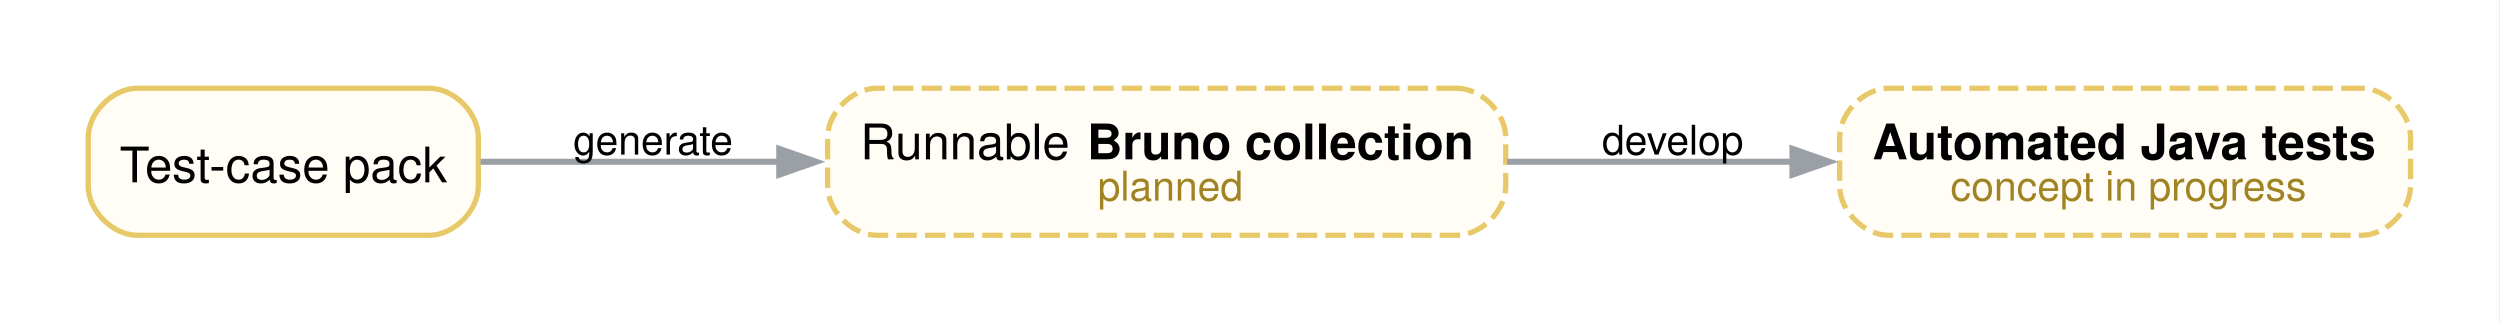
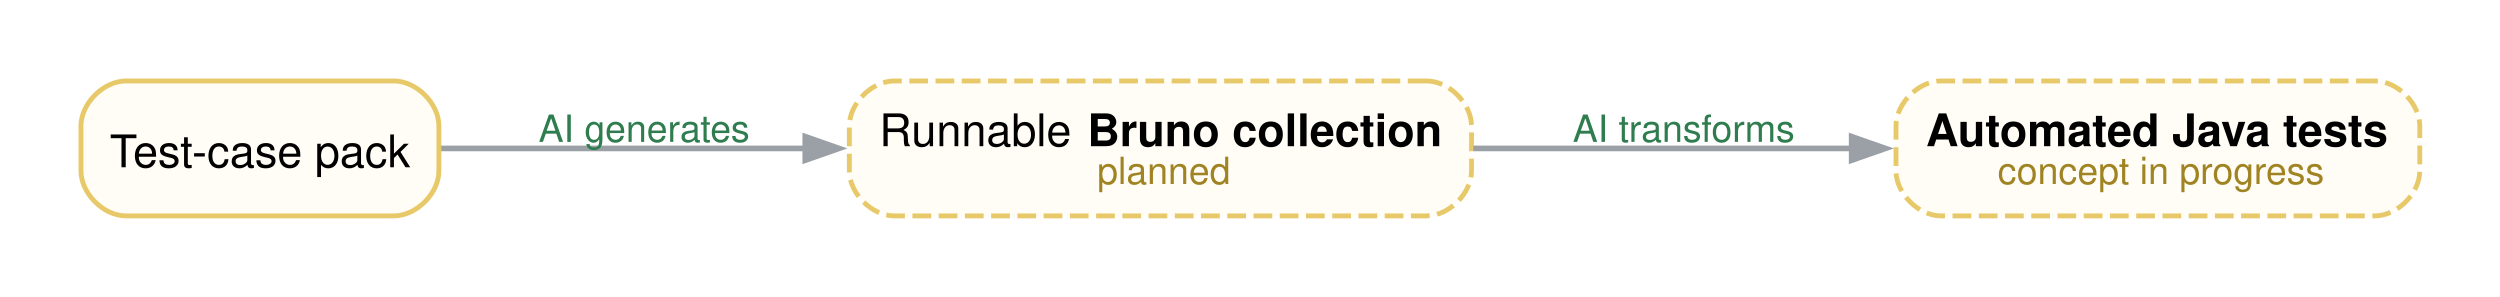
- <svg xmlns="http://www.w3.org/2000/svg" width="612pt" height="79pt" viewBox="0.00 0.00 612.00 79.00">
+ <svg xmlns="http://www.w3.org/2000/svg" width="667pt" height="79pt" viewBox="0.00 0.00 667.00 79.00">
  <g id="graph0" class="graph" transform="scale(1 1) rotate(0) translate(21.6 57.6)">
-     <polygon fill="white" stroke="none" points="-21.6,21.6 -21.6,-57.6 590.1,-57.6 590.1,21.6 -21.6,21.6" />
+     <polygon fill="white" stroke="none" points="-21.6,21.6 -21.6,-57.6 645.6,-57.6 645.6,21.6 -21.6,21.6" />
    <g id="node1" class="node">
      <path fill="#fffdf5" stroke="#e8c969" stroke-width="1.3" d="M83.5,-36C83.5,-36 12,-36 12,-36 6,-36 0,-30 0,-24 0,-24 0,-12 0,-12 0,-6 6,0 12,0 12,0 83.5,0 83.5,0 89.5,0 95.5,-6 95.5,-12 95.5,-12 95.5,-24 95.5,-24 95.5,-30 89.5,-36 83.5,-36" />
      <text xml:space="preserve" text-anchor="middle" x="47.75" y="-12.97" font-family="Helvetica,sans-Serif" font-size="12.00">Test-case pack</text>
    </g>
    <g id="node2" class="node">
-       <path fill="#fffdf5" stroke="#e8c969" stroke-width="1.3" stroke-dasharray="5,2" d="M335,-36C335,-36 193,-36 193,-36 187,-36 181,-30 181,-24 181,-24 181,-12 181,-12 181,-6 187,0 193,0 193,0 335,0 335,0 341,0 347,-6 347,-12 347,-12 347,-24 347,-24 347,-30 341,-36 335,-36" />
-       <text xml:space="preserve" text-anchor="start" x="189" y="-18.6" font-family="Helvetica,sans-Serif" font-size="12.00">Runnable </text>
-       <text xml:space="preserve" text-anchor="start" x="244.5" y="-18.6" font-family="Helvetica,sans-Serif" font-weight="bold" font-size="12.00">Bruno collection</text>
-       <text xml:space="preserve" text-anchor="start" x="247.12" y="-8.5" font-family="Helvetica,sans-Serif" font-size="10.00" fill="#a08322">planned</text>
+       <path fill="#fffdf5" stroke="#e8c969" stroke-width="1.3" stroke-dasharray="5,2" d="M359,-36C359,-36 217,-36 217,-36 211,-36 205,-30 205,-24 205,-24 205,-12 205,-12 205,-6 211,0 217,0 217,0 359,0 359,0 365,0 371,-6 371,-12 371,-12 371,-24 371,-24 371,-30 365,-36 359,-36" />
+       <text xml:space="preserve" text-anchor="start" x="213" y="-18.6" font-family="Helvetica,sans-Serif" font-size="12.00">Runnable </text>
+       <text xml:space="preserve" text-anchor="start" x="268.5" y="-18.6" font-family="Helvetica,sans-Serif" font-weight="bold" font-size="12.00">Bruno collection</text>
+       <text xml:space="preserve" text-anchor="start" x="271.12" y="-8.5" font-family="Helvetica,sans-Serif" font-size="10.00" fill="#a08322">planned</text>
    </g>
    <g id="edge1" class="edge">
-       <path fill="none" stroke="#9aa0a6" stroke-width="1.5" d="M96.03,-18C117.61,-18 143.96,-18 169.28,-18" />
-       <polygon fill="#9aa0a6" stroke="#9aa0a6" stroke-width="1.5" points="169.17,-21.15 178.17,-18 169.17,-14.85 169.17,-21.15" />
-       <text xml:space="preserve" text-anchor="middle" x="138.25" y="-19.75" font-family="Helvetica,sans-Serif" font-size="10.00">generate</text>
+       <path fill="none" stroke="#9aa0a6" stroke-width="1.5" d="M96.11,-18C123.9,-18 160.01,-18 193.34,-18" />
+       <polygon fill="#9aa0a6" stroke="#9aa0a6" stroke-width="1.5" points="193.24,-21.15 202.24,-18 193.24,-14.85 193.24,-21.15" />
+       <text xml:space="preserve" text-anchor="middle" x="150.25" y="-19.75" font-family="Helvetica,sans-Serif" font-size="10.00" fill="#2f7d4f">AI generates</text>
    </g>
    <g id="node3" class="node">
-       <path fill="#fffdf5" stroke="#e8c969" stroke-width="1.3" stroke-dasharray="5,2" d="M556.5,-36C556.5,-36 440.75,-36 440.75,-36 434.75,-36 428.75,-30 428.75,-24 428.75,-24 428.75,-12 428.75,-12 428.75,-6 434.75,0 440.75,0 440.75,0 556.5,0 556.5,0 562.5,0 568.5,-6 568.5,-12 568.5,-12 568.5,-24 568.5,-24 568.5,-30 562.5,-36 556.5,-36" />
-       <text xml:space="preserve" text-anchor="start" x="436.75" y="-18.6" font-family="Helvetica,sans-Serif" font-weight="bold" font-size="12.00">Automated Java tests</text>
-       <text xml:space="preserve" text-anchor="start" x="455.88" y="-8.5" font-family="Helvetica,sans-Serif" font-size="10.00" fill="#a08322">concept in progress</text>
+       <path fill="#fffdf5" stroke="#e8c969" stroke-width="1.3" stroke-dasharray="5,2" d="M612,-36C612,-36 496.25,-36 496.25,-36 490.25,-36 484.25,-30 484.25,-24 484.25,-24 484.25,-12 484.25,-12 484.25,-6 490.25,0 496.25,0 496.25,0 612,0 612,0 618,0 624,-6 624,-12 624,-12 624,-24 624,-24 624,-30 618,-36 612,-36" />
+       <text xml:space="preserve" text-anchor="start" x="492.25" y="-18.6" font-family="Helvetica,sans-Serif" font-weight="bold" font-size="12.00">Automated Java tests</text>
+       <text xml:space="preserve" text-anchor="start" x="511.38" y="-8.5" font-family="Helvetica,sans-Serif" font-size="10.00" fill="#a08322">concept in progress</text>
    </g>
    <g id="edge2" class="edge">
-       <path fill="none" stroke="#9aa0a6" stroke-width="1.5" d="M347.34,-18C370.04,-18 394.63,-18 417.22,-18" />
-       <polygon fill="#9aa0a6" stroke="#9aa0a6" stroke-width="1.5" points="417.2,-21.15 426.2,-18 417.2,-14.85 417.2,-21.15" />
-       <text xml:space="preserve" text-anchor="middle" x="387.88" y="-19.75" font-family="Helvetica,sans-Serif" font-size="10.00">develop</text>
+       <path fill="none" stroke="#9aa0a6" stroke-width="1.5" d="M371.48,-18C403.71,-18 440.54,-18 472.58,-18" />
+       <polygon fill="#9aa0a6" stroke="#9aa0a6" stroke-width="1.5" points="472.42,-21.15 481.42,-18 472.42,-14.85 472.42,-21.15" />
+       <text xml:space="preserve" text-anchor="middle" x="427.62" y="-19.75" font-family="Helvetica,sans-Serif" font-size="10.00" fill="#2f7d4f">AI transforms</text>
    </g>
  </g>
</svg>
